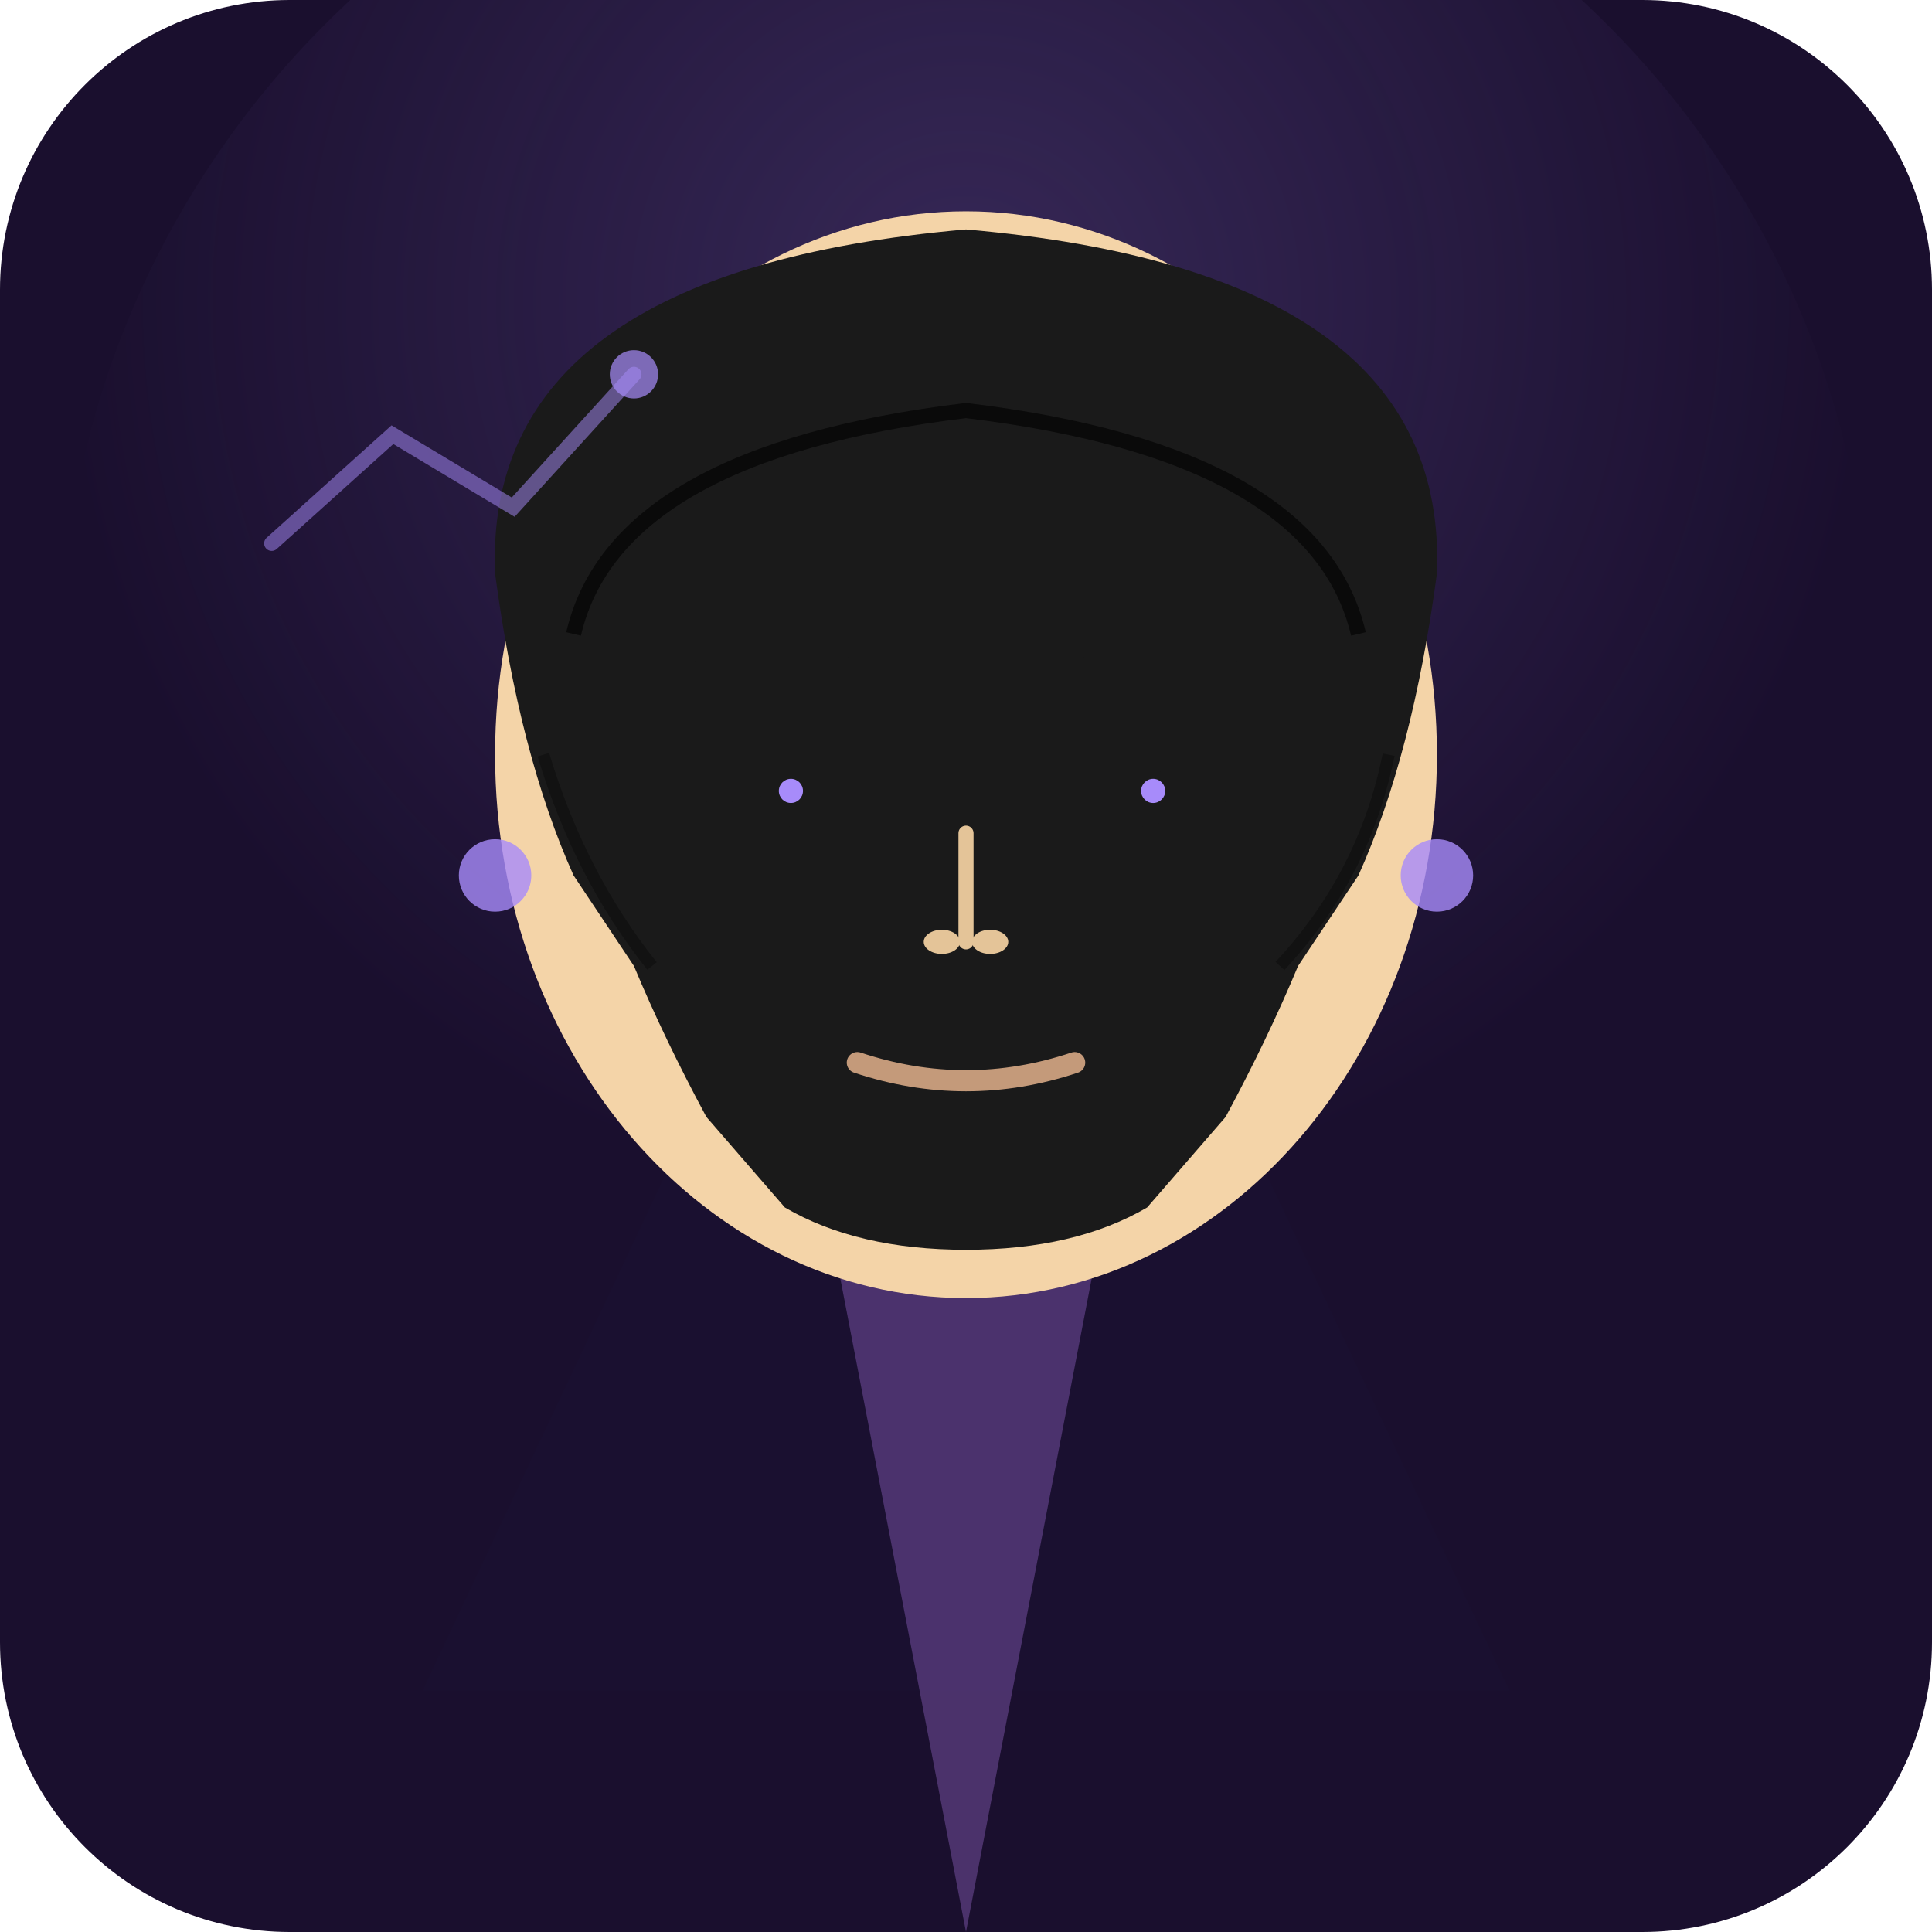
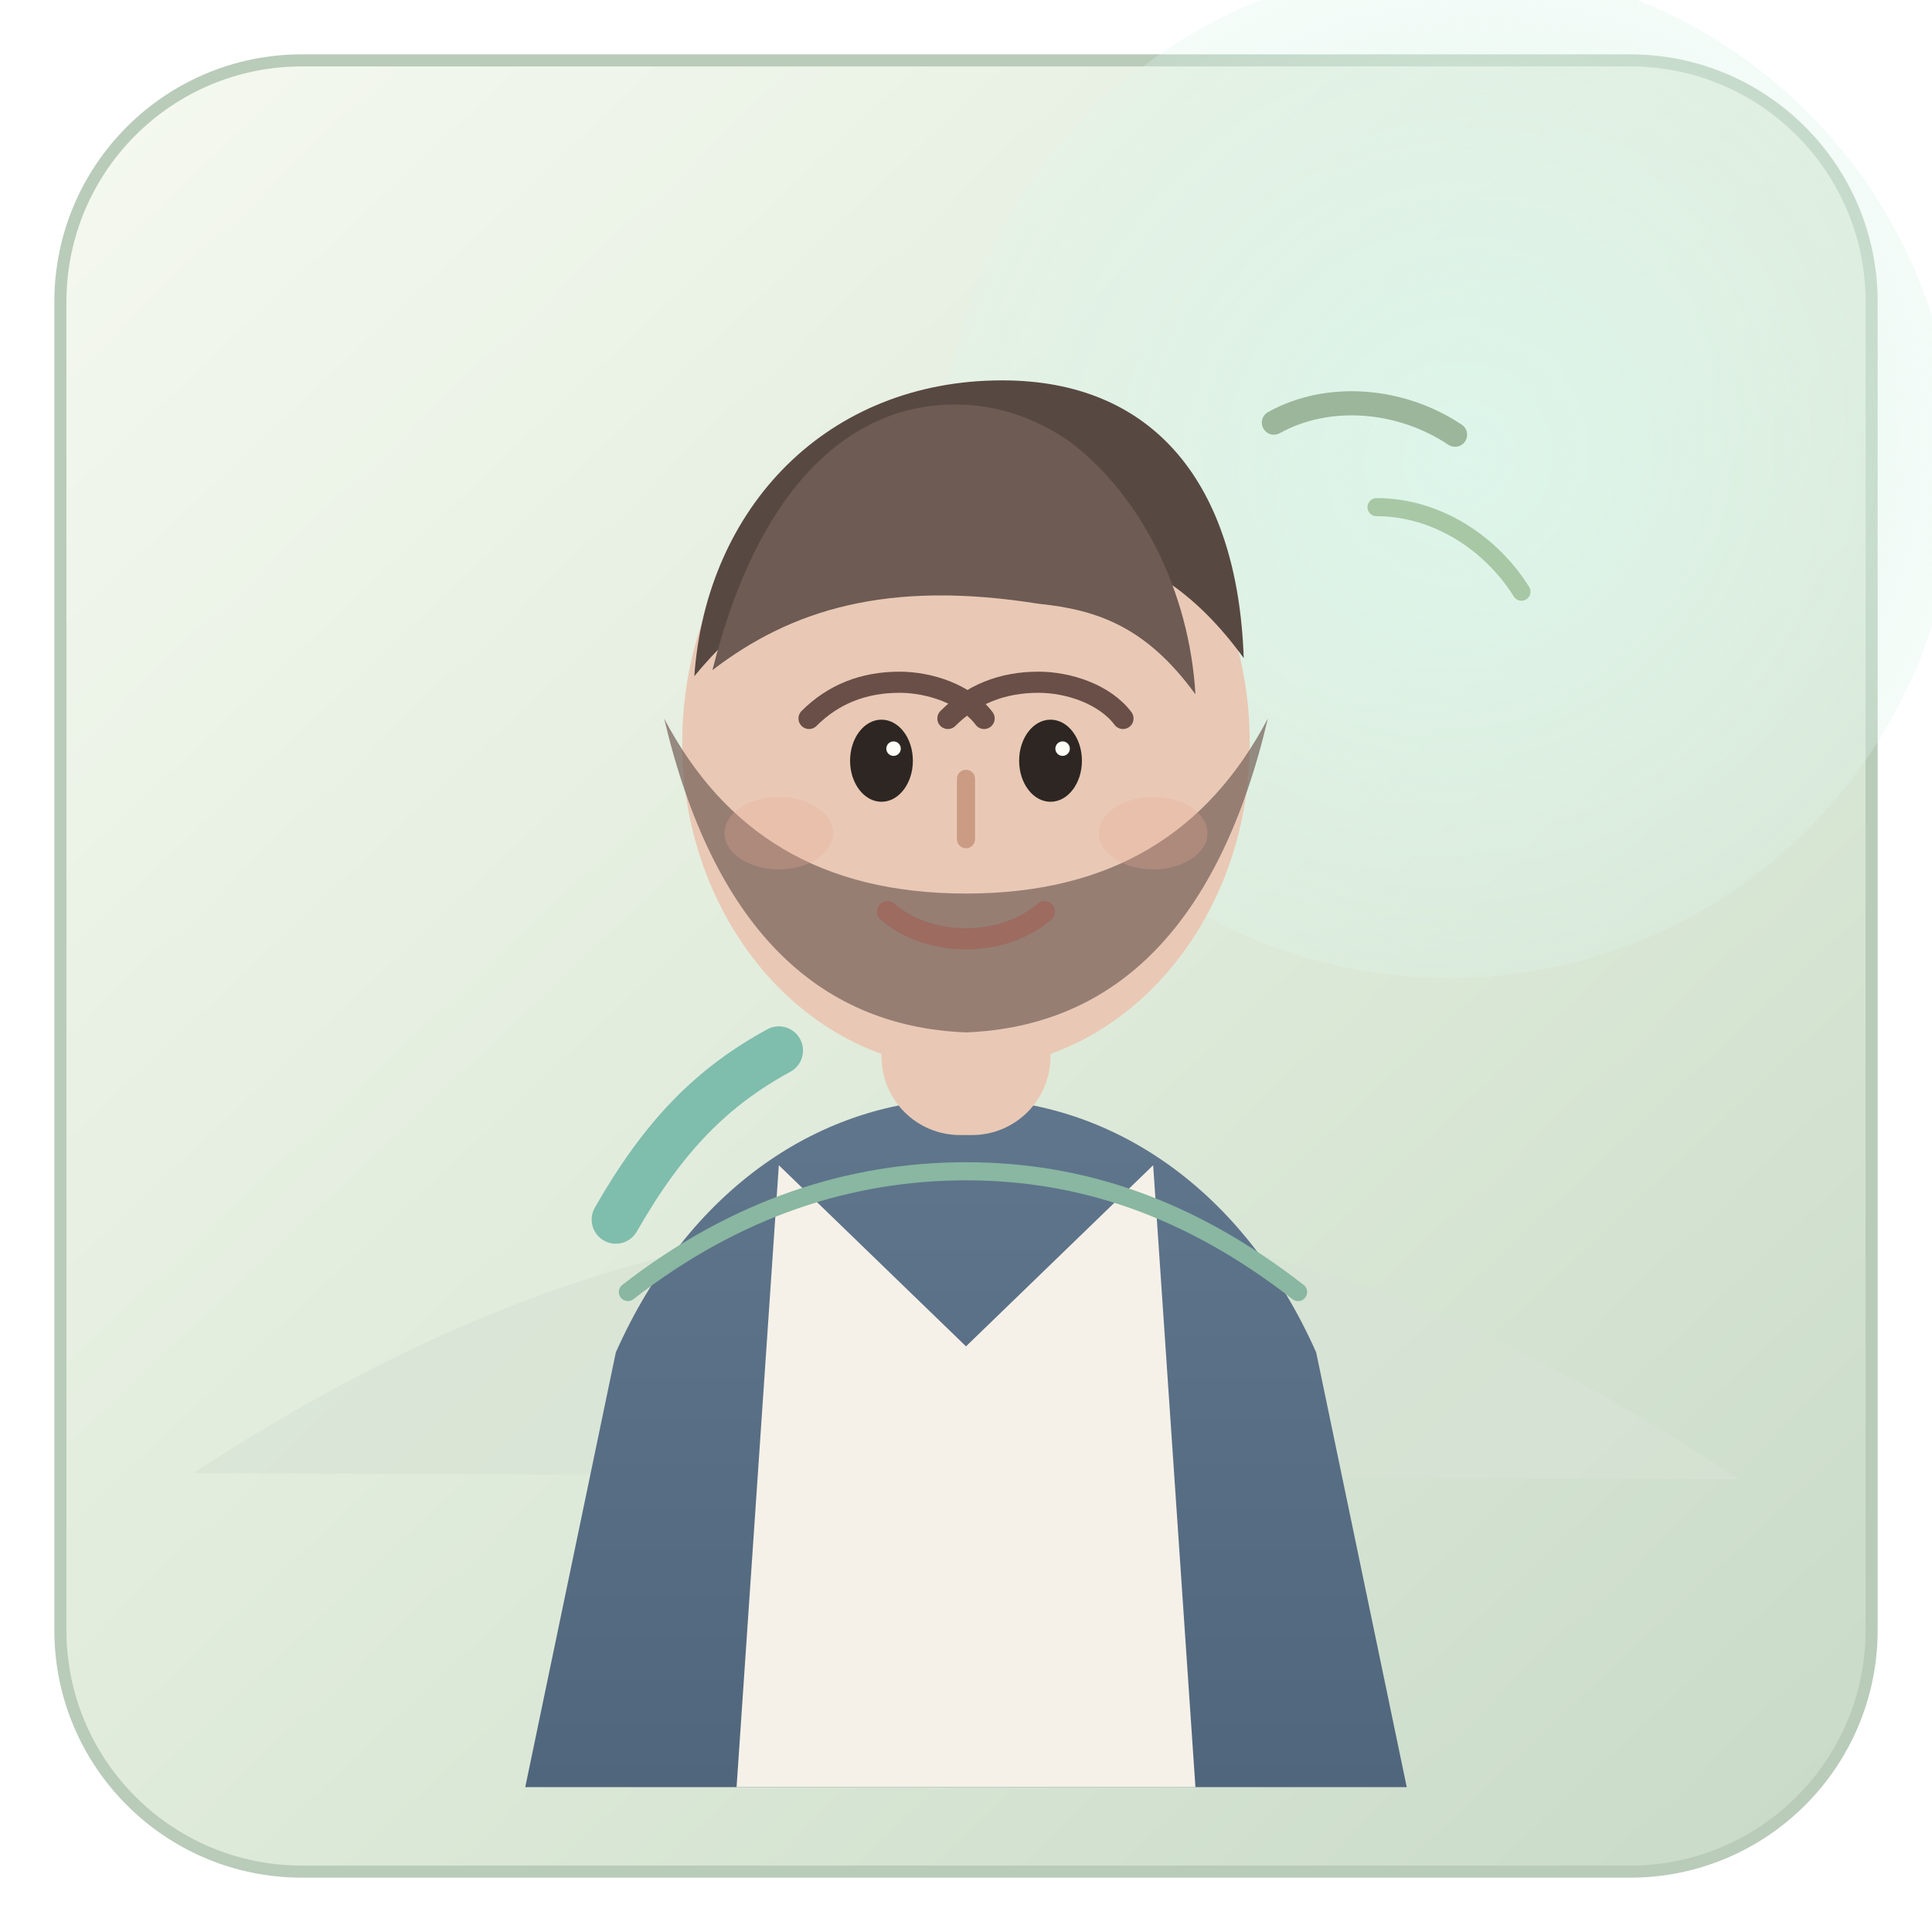
<svg xmlns="http://www.w3.org/2000/svg" width="320" height="320" viewBox="0 0 320 320" fill="none">
  <defs>
-     <linearGradient id="ll-bg" x1="0" y1="0" x2="320" y2="320">
-       <stop stop-color="#1a0f2e" />
-       <stop offset="1" stop-color="#2d1b4e" />
+     <linearGradient id="ll_bg" x1="24" y1="16" x2="296" y2="304" gradientUnits="userSpaceOnUse">
+       <stop stop-color="#F4F8EF" />
+       <stop offset="0.55" stop-color="#DEEAD9" />
+       <stop offset="1" stop-color="#CADBC9" />
    </linearGradient>
-     <radialGradient id="ll-glow" cx="0.5" cy="0.3">
-       <stop stop-color="#a78bfa" stop-opacity="0.2" />
-       <stop offset="1" stop-color="#a78bfa" stop-opacity="0" />
+     <radialGradient id="ll_wash" cx="0" cy="0" r="1" gradientUnits="userSpaceOnUse" gradientTransform="translate(242 76) rotate(130) scale(124 118)">
+       <stop stop-color="#DDF5EA" />
+       <stop offset="1" stop-color="#DDF5EA" stop-opacity="0" />
    </radialGradient>
+     <linearGradient id="ll_cloak" x1="160" y1="182" x2="160" y2="296" gradientUnits="userSpaceOnUse">
+       <stop stop-color="#60768D" />
+       <stop offset="1" stop-color="#50667C" />
+     </linearGradient>
  </defs>
-   <rect width="320" height="320" rx="48" fill="url(#ll-bg)" />
-   <circle cx="160" cy="110" r="150" fill="url(#ll-glow)" />
-   <path d="M70 280 L110 195 L160 168 L210 195 L250 280 Z" fill="#1a1030" />
-   <path d="M135 190 L160 210 L185 190 L160 320 Z" fill="#c084fc" opacity="0.3" />
-   <ellipse cx="160" cy="125" rx="78" ry="90" fill="#f4d4a8" />
-   <path d="M82 95 Q80 45 160 38 Q240 45 238 95 Q234 125 225 145 L215 160 Q210 172 203 185 L190 200 Q178 207 160 207 Q142 207 130 200 L117 185 Q110 172 105 160 L95 145 Q86 125 82 95 Z" fill="#1a1a1a" />
-   <path d="M95 105 Q102 75 160 68 Q218 75 225 105" stroke="#0a0a0a" stroke-width="2.5" fill="none" />
-   <path d="M90 125 Q96 145 108 160" stroke="#0a0a0a" stroke-width="2" fill="none" opacity="0.5" />
-   <path d="M230 125 Q226 145 212 160" stroke="#0a0a0a" stroke-width="2" fill="none" opacity="0.5" />
-   <path d="M115 108 Q128 106 148 108" stroke="#1a1a1a" stroke-width="3" stroke-linecap="round" />
-   <path d="M172 108 Q192 106 205 108" stroke="#1a1a1a" stroke-width="3" stroke-linecap="round" />
-   <path d="M118 132 Q130 130 142 132" stroke="#1a1a1a" stroke-width="2.5" fill="none" stroke-linecap="round" />
-   <path d="M178 132 Q190 130 202 132" stroke="#1a1a1a" stroke-width="2.5" fill="none" stroke-linecap="round" />
-   <ellipse cx="130" cy="132" rx="4" ry="5" fill="#1a1a1a" />
-   <ellipse cx="190" cy="132" rx="4" ry="5" fill="#1a1a1a" />
-   <circle cx="131" cy="131" r="2" fill="#a78bfa" />
-   <circle cx="191" cy="131" r="2" fill="#a78bfa" />
-   <path d="M160 138 L160 156" stroke="#e4c498" stroke-width="2.5" stroke-linecap="round" />
-   <ellipse cx="156" cy="156" rx="3" ry="2" fill="#e4c498" />
-   <ellipse cx="164" cy="156" rx="3" ry="2" fill="#e4c498" />
-   <path d="M142 176 Q160 182 178 176" stroke="#c49a7a" stroke-width="3.5" stroke-linecap="round" />
-   <circle cx="82" cy="145" r="6" fill="#a78bfa" opacity="0.8" />
-   <circle cx="238" cy="145" r="6" fill="#a78bfa" opacity="0.8" />
-   <path d="M45 90 L65 72 L85 84 L105 62" stroke="#a78bfa" stroke-width="2.5" stroke-linecap="round" opacity="0.5" />
-   <circle cx="105" cy="62" r="4" fill="#a78bfa" opacity="0.7" />
+   <rect x="10" y="10" width="300" height="300" rx="40" fill="url(#ll_bg)" />
+   <rect x="10" y="10" width="300" height="300" rx="40" stroke="#B9CBB9" stroke-width="2" />
+   <circle cx="240" cy="78" r="84" fill="url(#ll_wash)" />
+   <path d="M32 244C78 214 118 202 160 202C201 202 240 213 288 245" fill="#D7E3D5" fill-opacity="0.7" />
+   <path d="M87 296L102 224C114 197 136 182 160 182C184 182 206 197 218 224L233 296H87Z" fill="url(#ll_cloak)" />
+   <path d="M129 193L160 223L191 193L198 296H122L129 193Z" fill="#F6F1E8" />
+   <path d="M104 214C122 200 141 194 160 194C179 194 197 200 215 214" stroke="#89B7A1" stroke-width="3" stroke-linecap="round" />
+   <rect x="146" y="162" width="28" height="26" rx="13" fill="#E9C9B5" />
+   <ellipse cx="160" cy="123" rx="47" ry="54" fill="#E9C9B5" />
+   <path d="M115 112C117 84 137 63 166 63C191 63 205 80 206 109C198 98 189 92 177 90C149 86 129 95 115 112Z" fill="#584842" />
+   <path d="M118 111C126 79 142 67 158 67C165 67 171 69 177 73C189 82 197 98 198 115C190 104 182 101 172 100C147 96 131 101 118 111Z" fill="#6D5B54" />
+   <path d="M110 119C118 153 135 170 160 171C185 170 202 153 210 119C200 138 184 148 160 148C136 148 120 138 110 119Z" fill="#745F57" fill-opacity="0.7" />
+   <path d="M134 119C138 115 143 113 149 113C154 113 160 115 163 119" stroke="#694F47" stroke-width="3.5" stroke-linecap="round" />
+   <path d="M157 119C161 115 166 113 172 113C177 113 183 115 186 119" stroke="#694F47" stroke-width="3.5" stroke-linecap="round" />
+   <ellipse cx="146" cy="126" rx="5.2" ry="6.8" fill="#2D2623" />
+   <ellipse cx="174" cy="126" rx="5.2" ry="6.8" fill="#2D2623" />
+   <circle cx="148" cy="124" r="1.2" fill="#FFFDF7" />
+   <circle cx="176" cy="124" r="1.2" fill="#FFFDF7" />
+   <path d="M160 129V139" stroke="#CB9B84" stroke-width="3" stroke-linecap="round" />
+   <path d="M147 151C154 157 166 157 173 151" stroke="#9D6B60" stroke-width="3.5" stroke-linecap="round" />
+   <ellipse cx="129" cy="138" rx="9" ry="6" fill="#E8A895" fill-opacity="0.28" />
+   <ellipse cx="191" cy="138" rx="9" ry="6" fill="#E8A895" fill-opacity="0.28" />
+   <path d="M102 202C110 188 118 180 129 174" stroke="#6DB5A5" stroke-width="8" stroke-linecap="round" opacity="0.85" />
+   <path d="M211 70C220 65 232 66 241 72" stroke="#9BB69A" stroke-width="4" stroke-linecap="round" />
+   <path d="M228 84C238 84 247 90 252 98" stroke="#A8C7A5" stroke-width="3" stroke-linecap="round" />
</svg>
